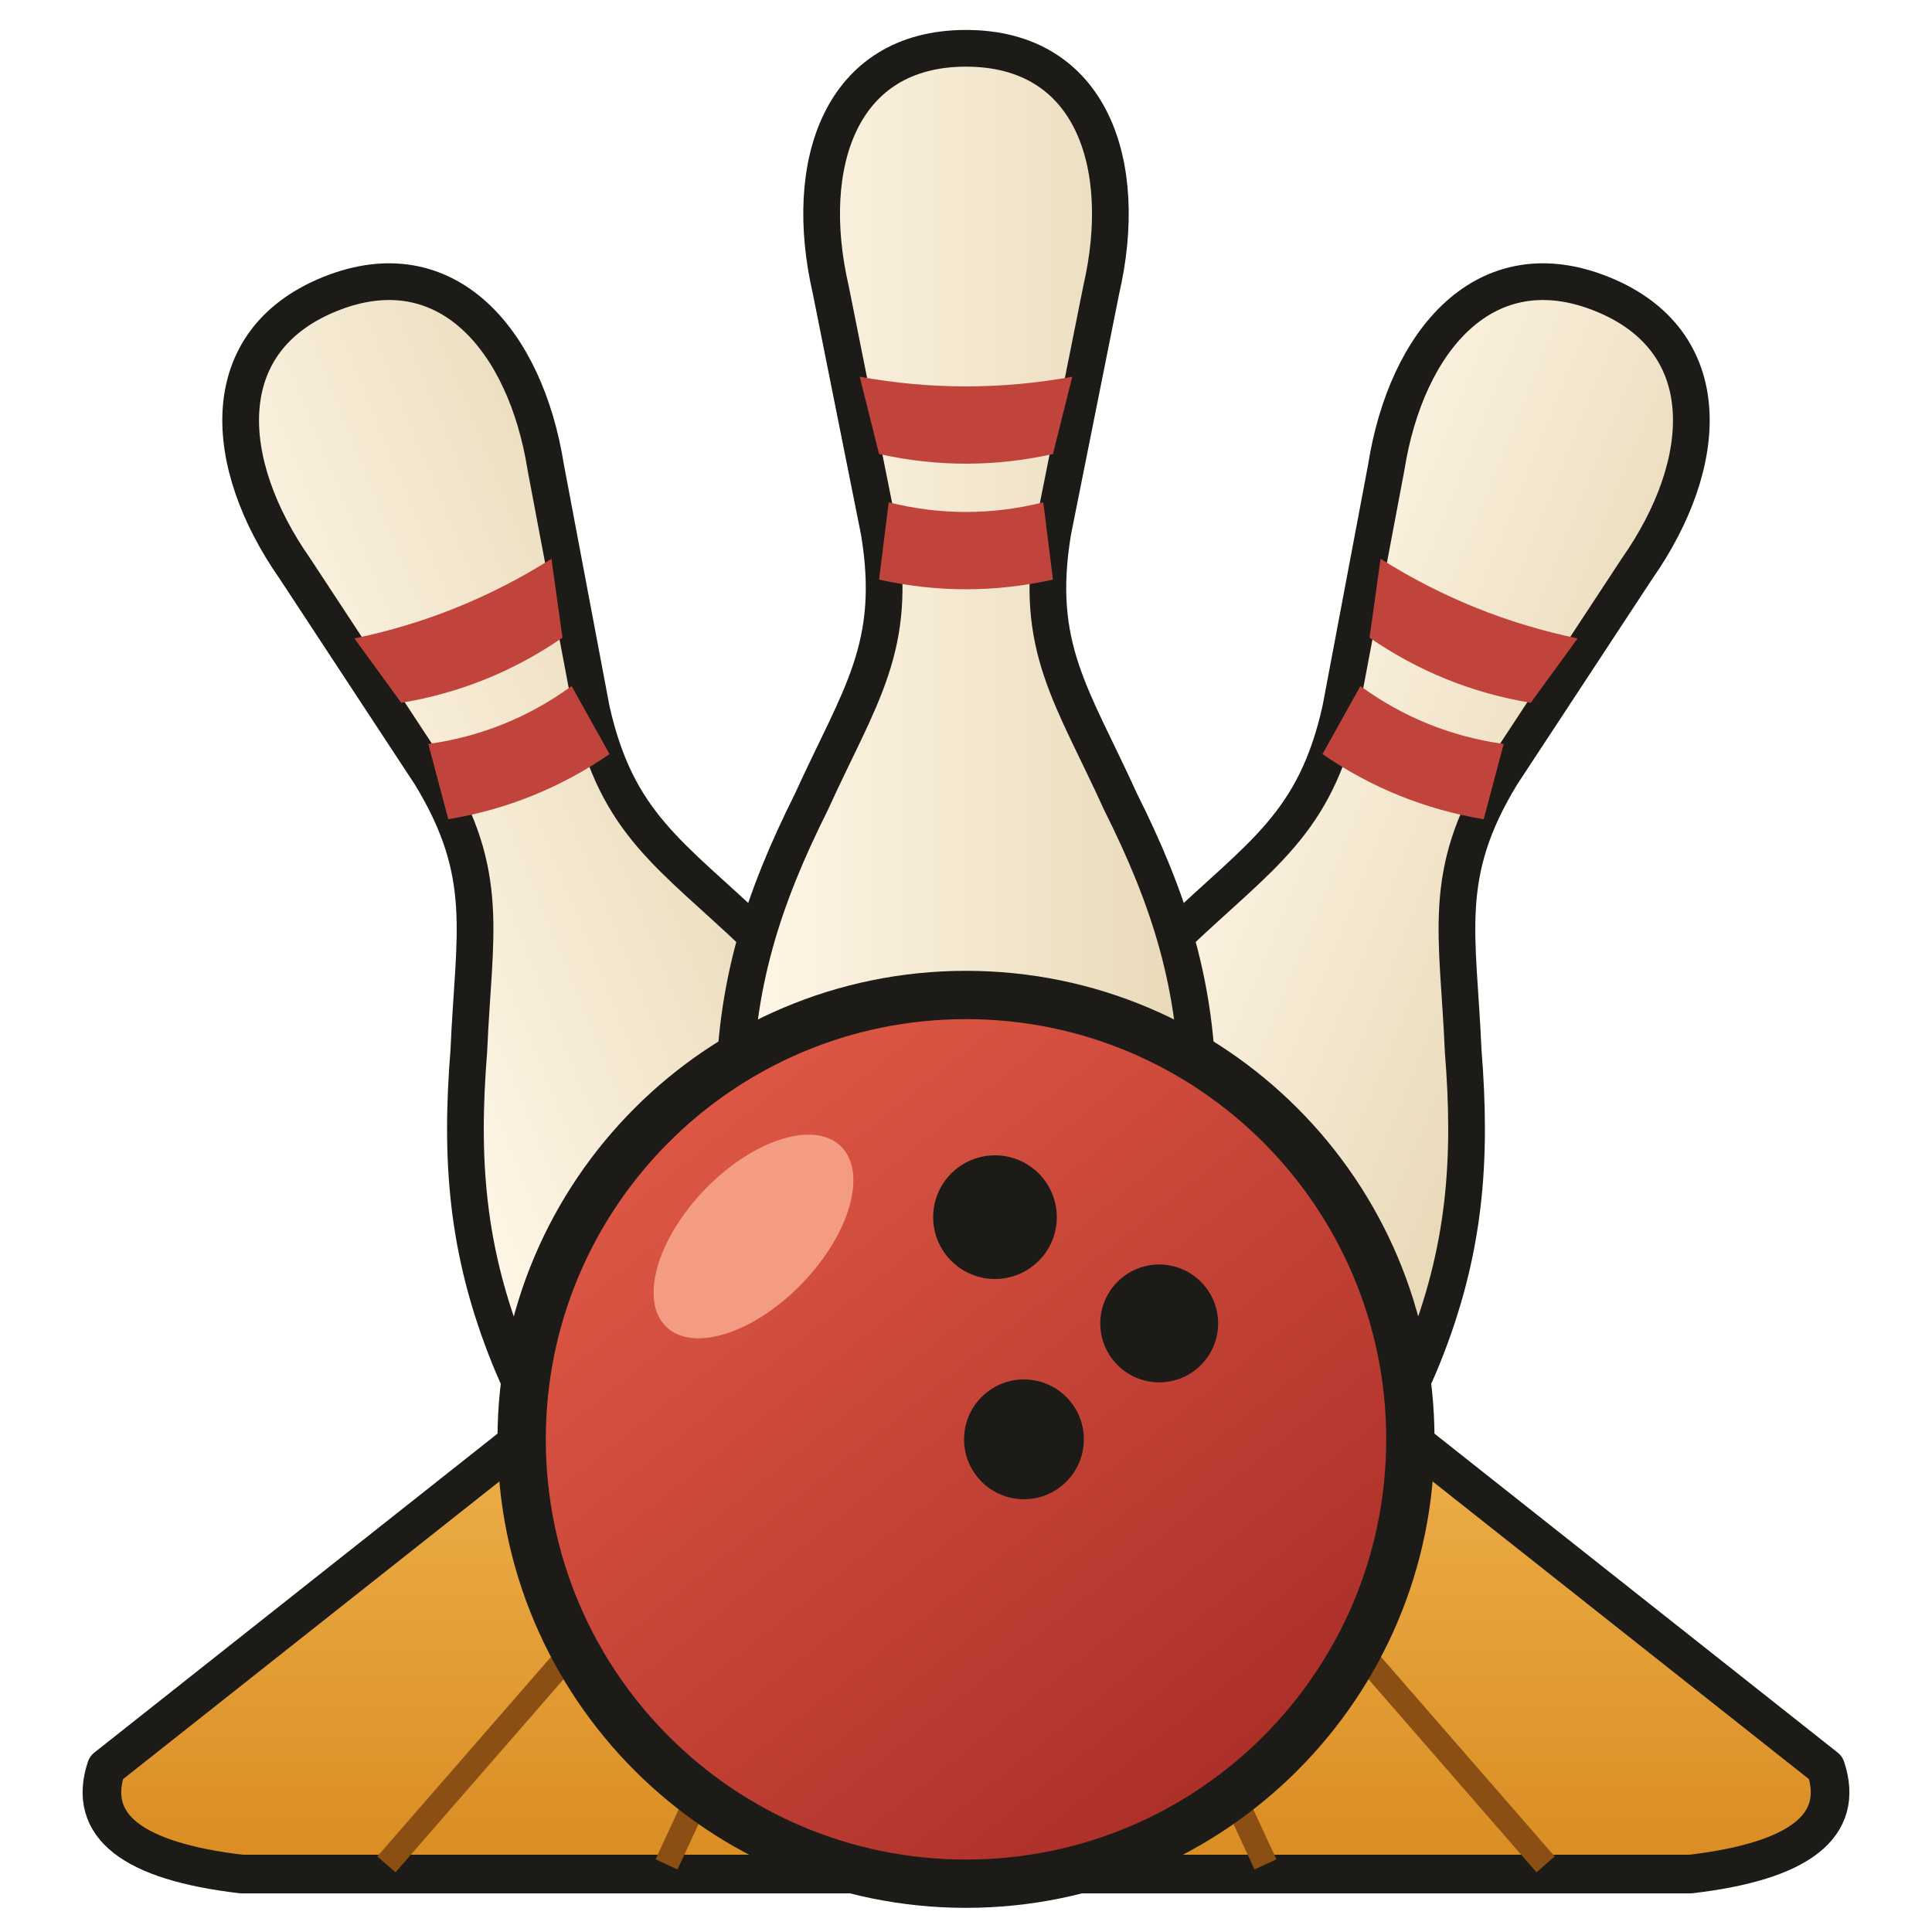
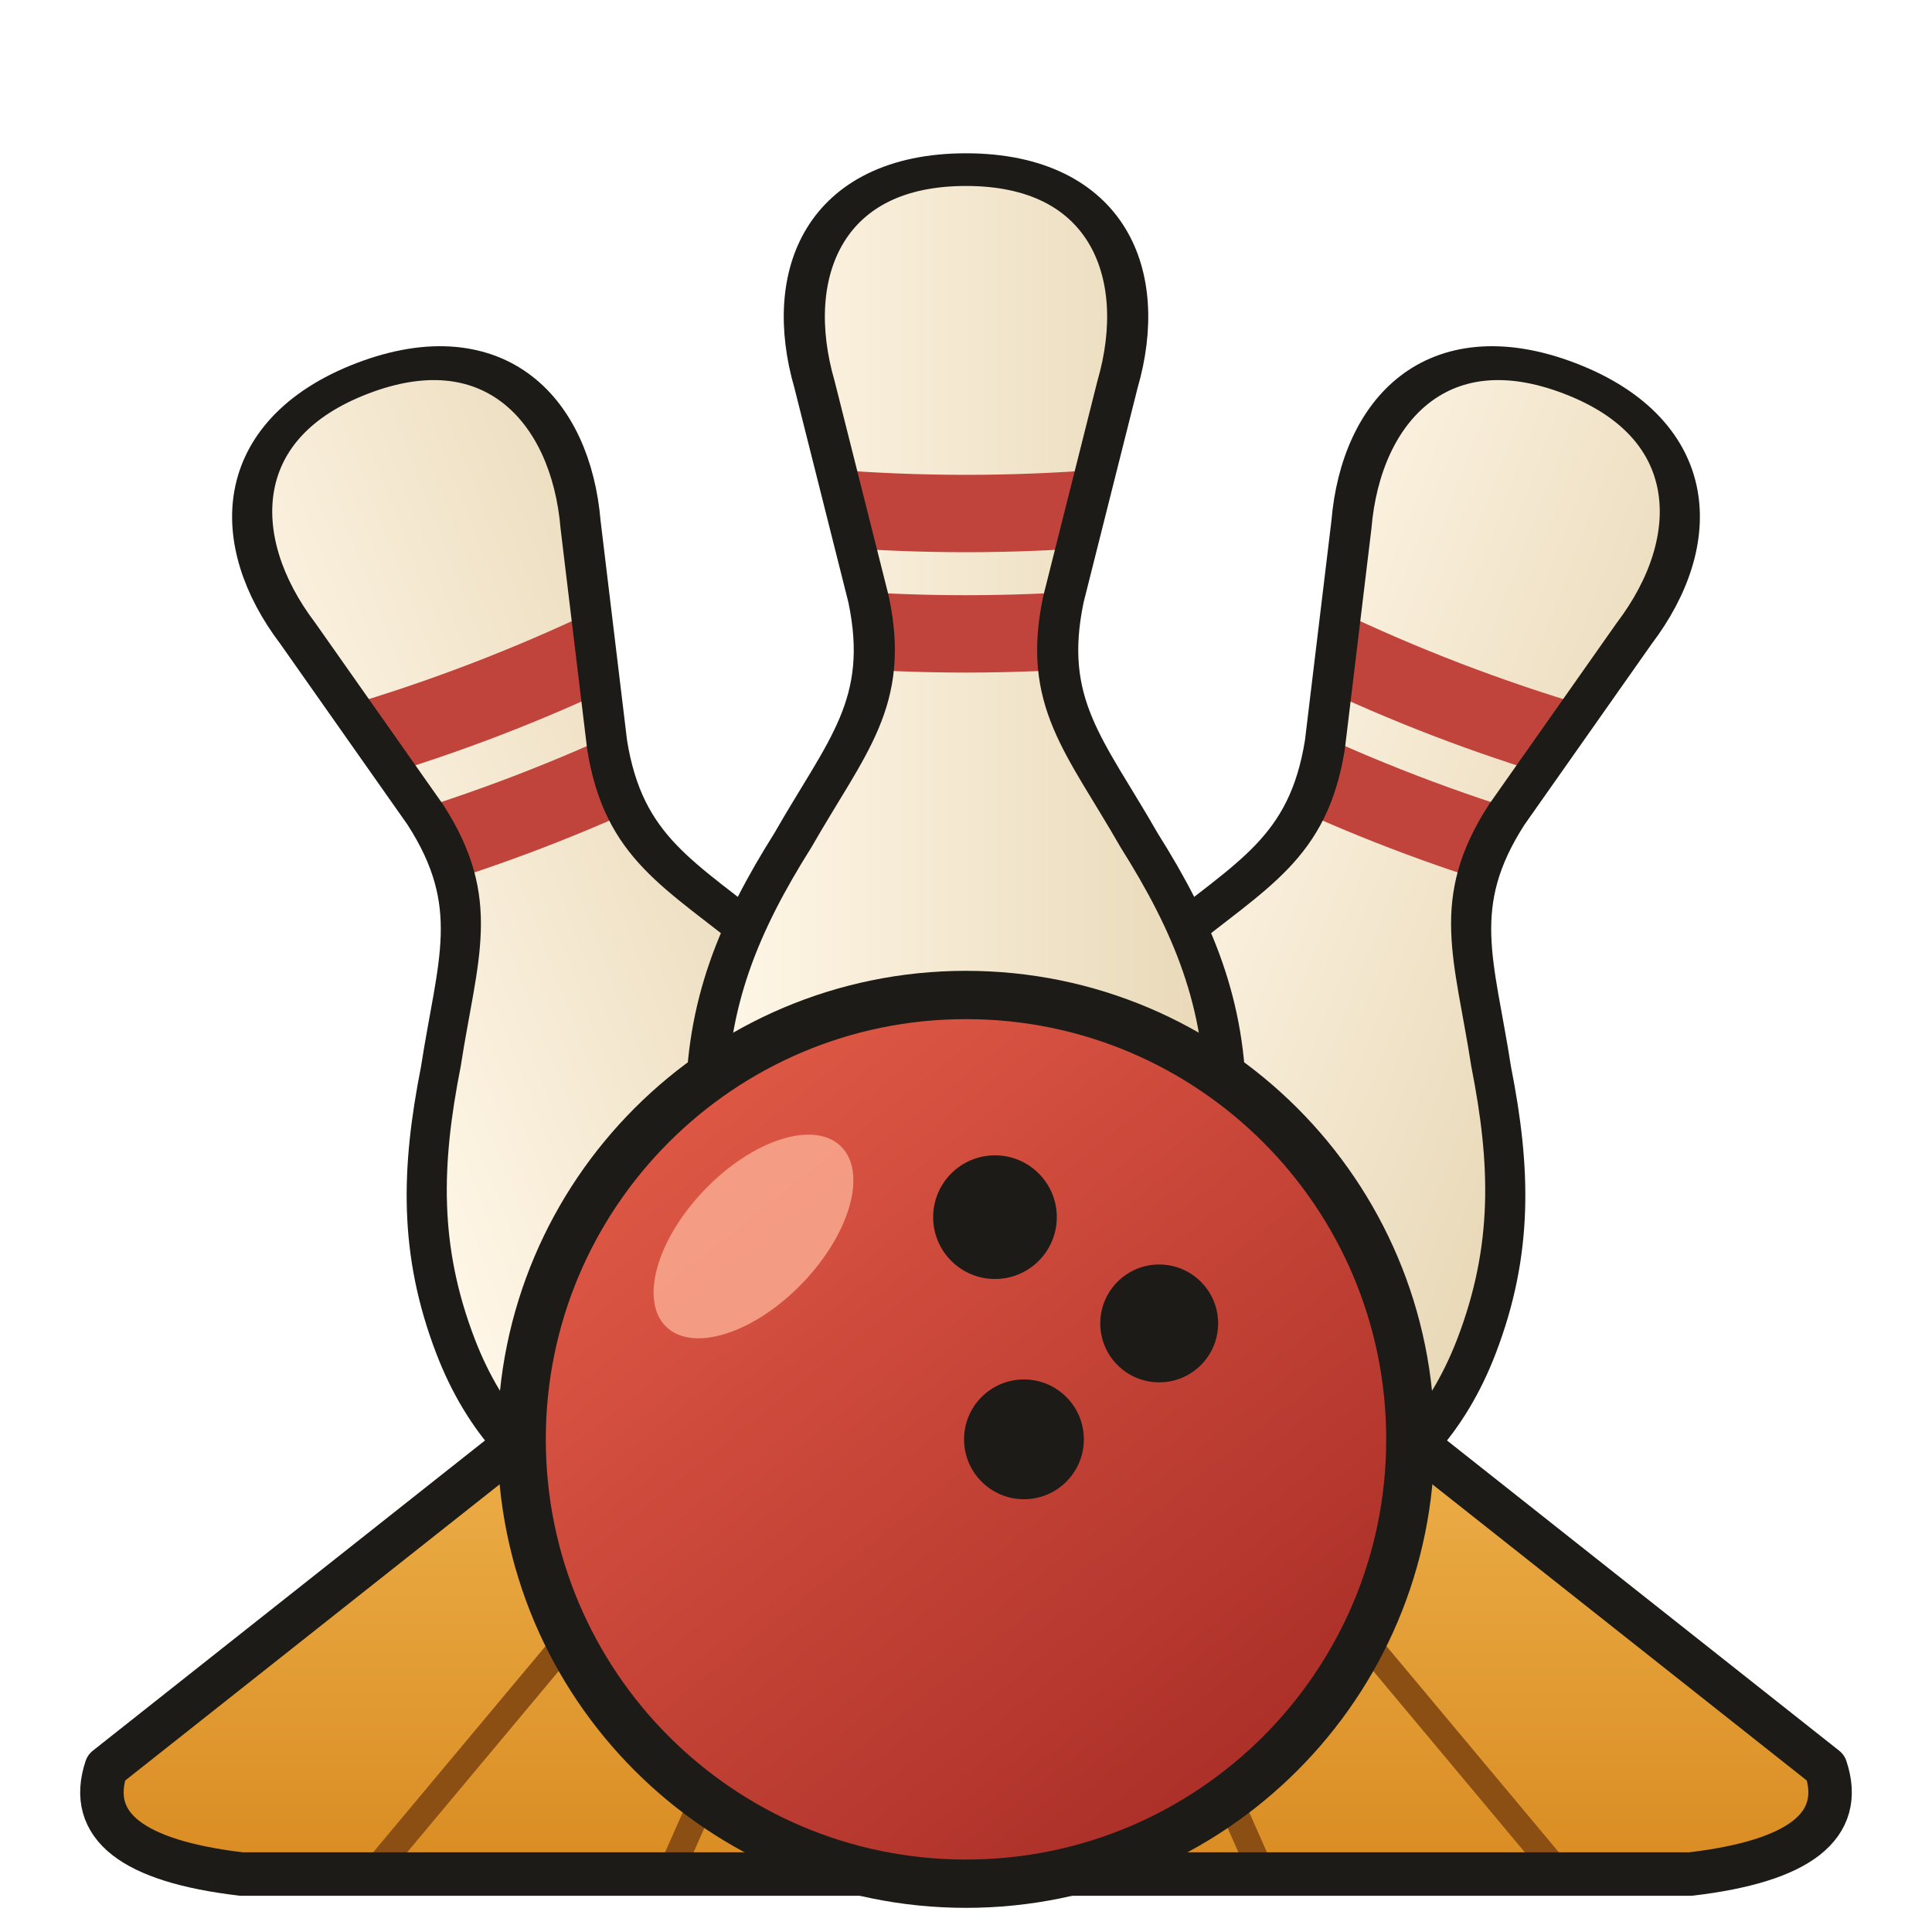
<svg xmlns="http://www.w3.org/2000/svg" viewBox="0 0 200 200">
  <defs>
    <linearGradient id="pin" x1="0" y1="0" x2="1" y2="0">
      <stop stop-color="#fff7e8" />
      <stop offset="1" stop-color="#e8d8b7" />
    </linearGradient>
    <linearGradient id="ball" x1="0" y1="0" x2=".8" y2="1">
      <stop stop-color="#e9604b" />
      <stop offset="1" stop-color="#a72c26" />
    </linearGradient>
    <linearGradient id="lane" x1="0" y1="0" x2="0" y2="1">
      <stop stop-color="#f5bd59" />
      <stop offset="1" stop-color="#d98c22" />
    </linearGradient>
+     <clipPath id="pin-clip">
+       <path d="M0 4C-13 4-17 16-14 29l5 25c2 12-2 17-7 28-5 10-8 19-8 31 0 19 10 31 24 31s24-12 24-31c0-12-3-21-8-31-5-11-9-16-7-28l5-25C17 16 13 4 0 4Z" />
+     </clipPath>
+     <clipPath id="deck-clip">
+       <path d="M78 130L11 183Q8 192 25 194H175Q192 192 189 183L122 130Z" />
+     </clipPath>
    <g id="p">
-       <path d="M0 4C-13 4-17 16-14 29l5 25c2 12-2 17-7 28-5 10-8 19-8 31 0 19 10 31 24 31s24-12 24-31c0-12-3-21-8-31-5-11-9-16-7-28l5-25C17 16 13 4 0 4Z" fill="url(#pin)" stroke="#1C1B18" stroke-width="3.8" stroke-linejoin="round" />
-       <path d="M-11 38Q0 40 11 38L9 46Q0 48-9 46Z M-8 51Q0 53 8 51L9 59Q0 61-9 59Z" fill="#C1443C" />
+       <path d="M0 4C-13 4-17 16-14 29l5 25c2 12-2 17-7 28-5 10-8 19-8 31 0 19 10 31 24 31s24-12 24-31c0-12-3-21-8-31-5-11-9-16-7-28l5-25C17 16 13 4 0 4Z" fill="url(#pin)" />
+       <g clip-path="url(#pin-clip)" fill="#C1443C">
+         <path d="M-25 37Q0 42 25 37V46Q0 51-25 46Z M-25 51Q0 56 25 51V60Q0 65-25 60Z" />
+       </g>
+       <path d="M0 4C-13 4-17 16-14 29l5 25c2 12-2 17-7 28-5 10-8 19-8 31 0 19 10 31 24 31s24-12 24-31c0-12-3-21-8-31-5-11-9-16-7-28l5-25C17 16 13 4 0 4Z" fill="none" stroke="#1C1B18" stroke-width="3.8" stroke-linejoin="round" />
    </g>
  </defs>
-   <path d="M78 130L11 183Q8 192 25 194H175Q192 192 189 183L122 130Z" fill="url(#lane)" stroke="#1C1B18" stroke-width="4" stroke-linejoin="round" />
-   <path d="M40 193L87 139M69 193l25-54m37 54-25-54m54 54-47-54" stroke="#8c4f13" stroke-width="2.5" />
-   <use href="#p" transform="translate(57 22) rotate(-22 0 65)" />
-   <use href="#p" transform="translate(143 22) rotate(22 0 65)" />
-   <use href="#p" transform="translate(100 1)" />
+   <path d="M78 130L11 183Q8 192 25 194H175Q192 192 189 183L122 130Z" fill="url(#lane)" />
+   <g clip-path="url(#deck-clip)">
+     <path d="M36 197L87 136M68 197L95 136M132 197L105 136M164 197L113 136" stroke="#8c4f13" stroke-width="2.7" fill="none" />
+   </g>
+   <path d="M78 130L11 183Q8 192 25 194H175Q192 192 189 183L122 130Z" fill="none" stroke="#1C1B18" stroke-width="4.5" stroke-linejoin="round" />
+   <use href="#p" transform="translate(57 32) rotate(-21 0 58) scale(1.12 .89)" />
+   <use href="#p" transform="translate(143 32) rotate(21 0 58) scale(1.12 .89)" />
+   <use href="#p" transform="translate(100 14) scale(1.12 .89)" />
  <circle cx="100" cy="149" r="46" fill="url(#ball)" stroke="#1C1B18" stroke-width="5" />
  <ellipse cx="78" cy="128" rx="7" ry="13" transform="rotate(44 78 128)" fill="#ffb49b" opacity=".75" />
  <g fill="#1C1B18">
    <circle cx="103" cy="126" r="6.4" />
    <circle cx="120" cy="137" r="6.1" />
    <circle cx="106" cy="149" r="6.2" />
  </g>
</svg>
